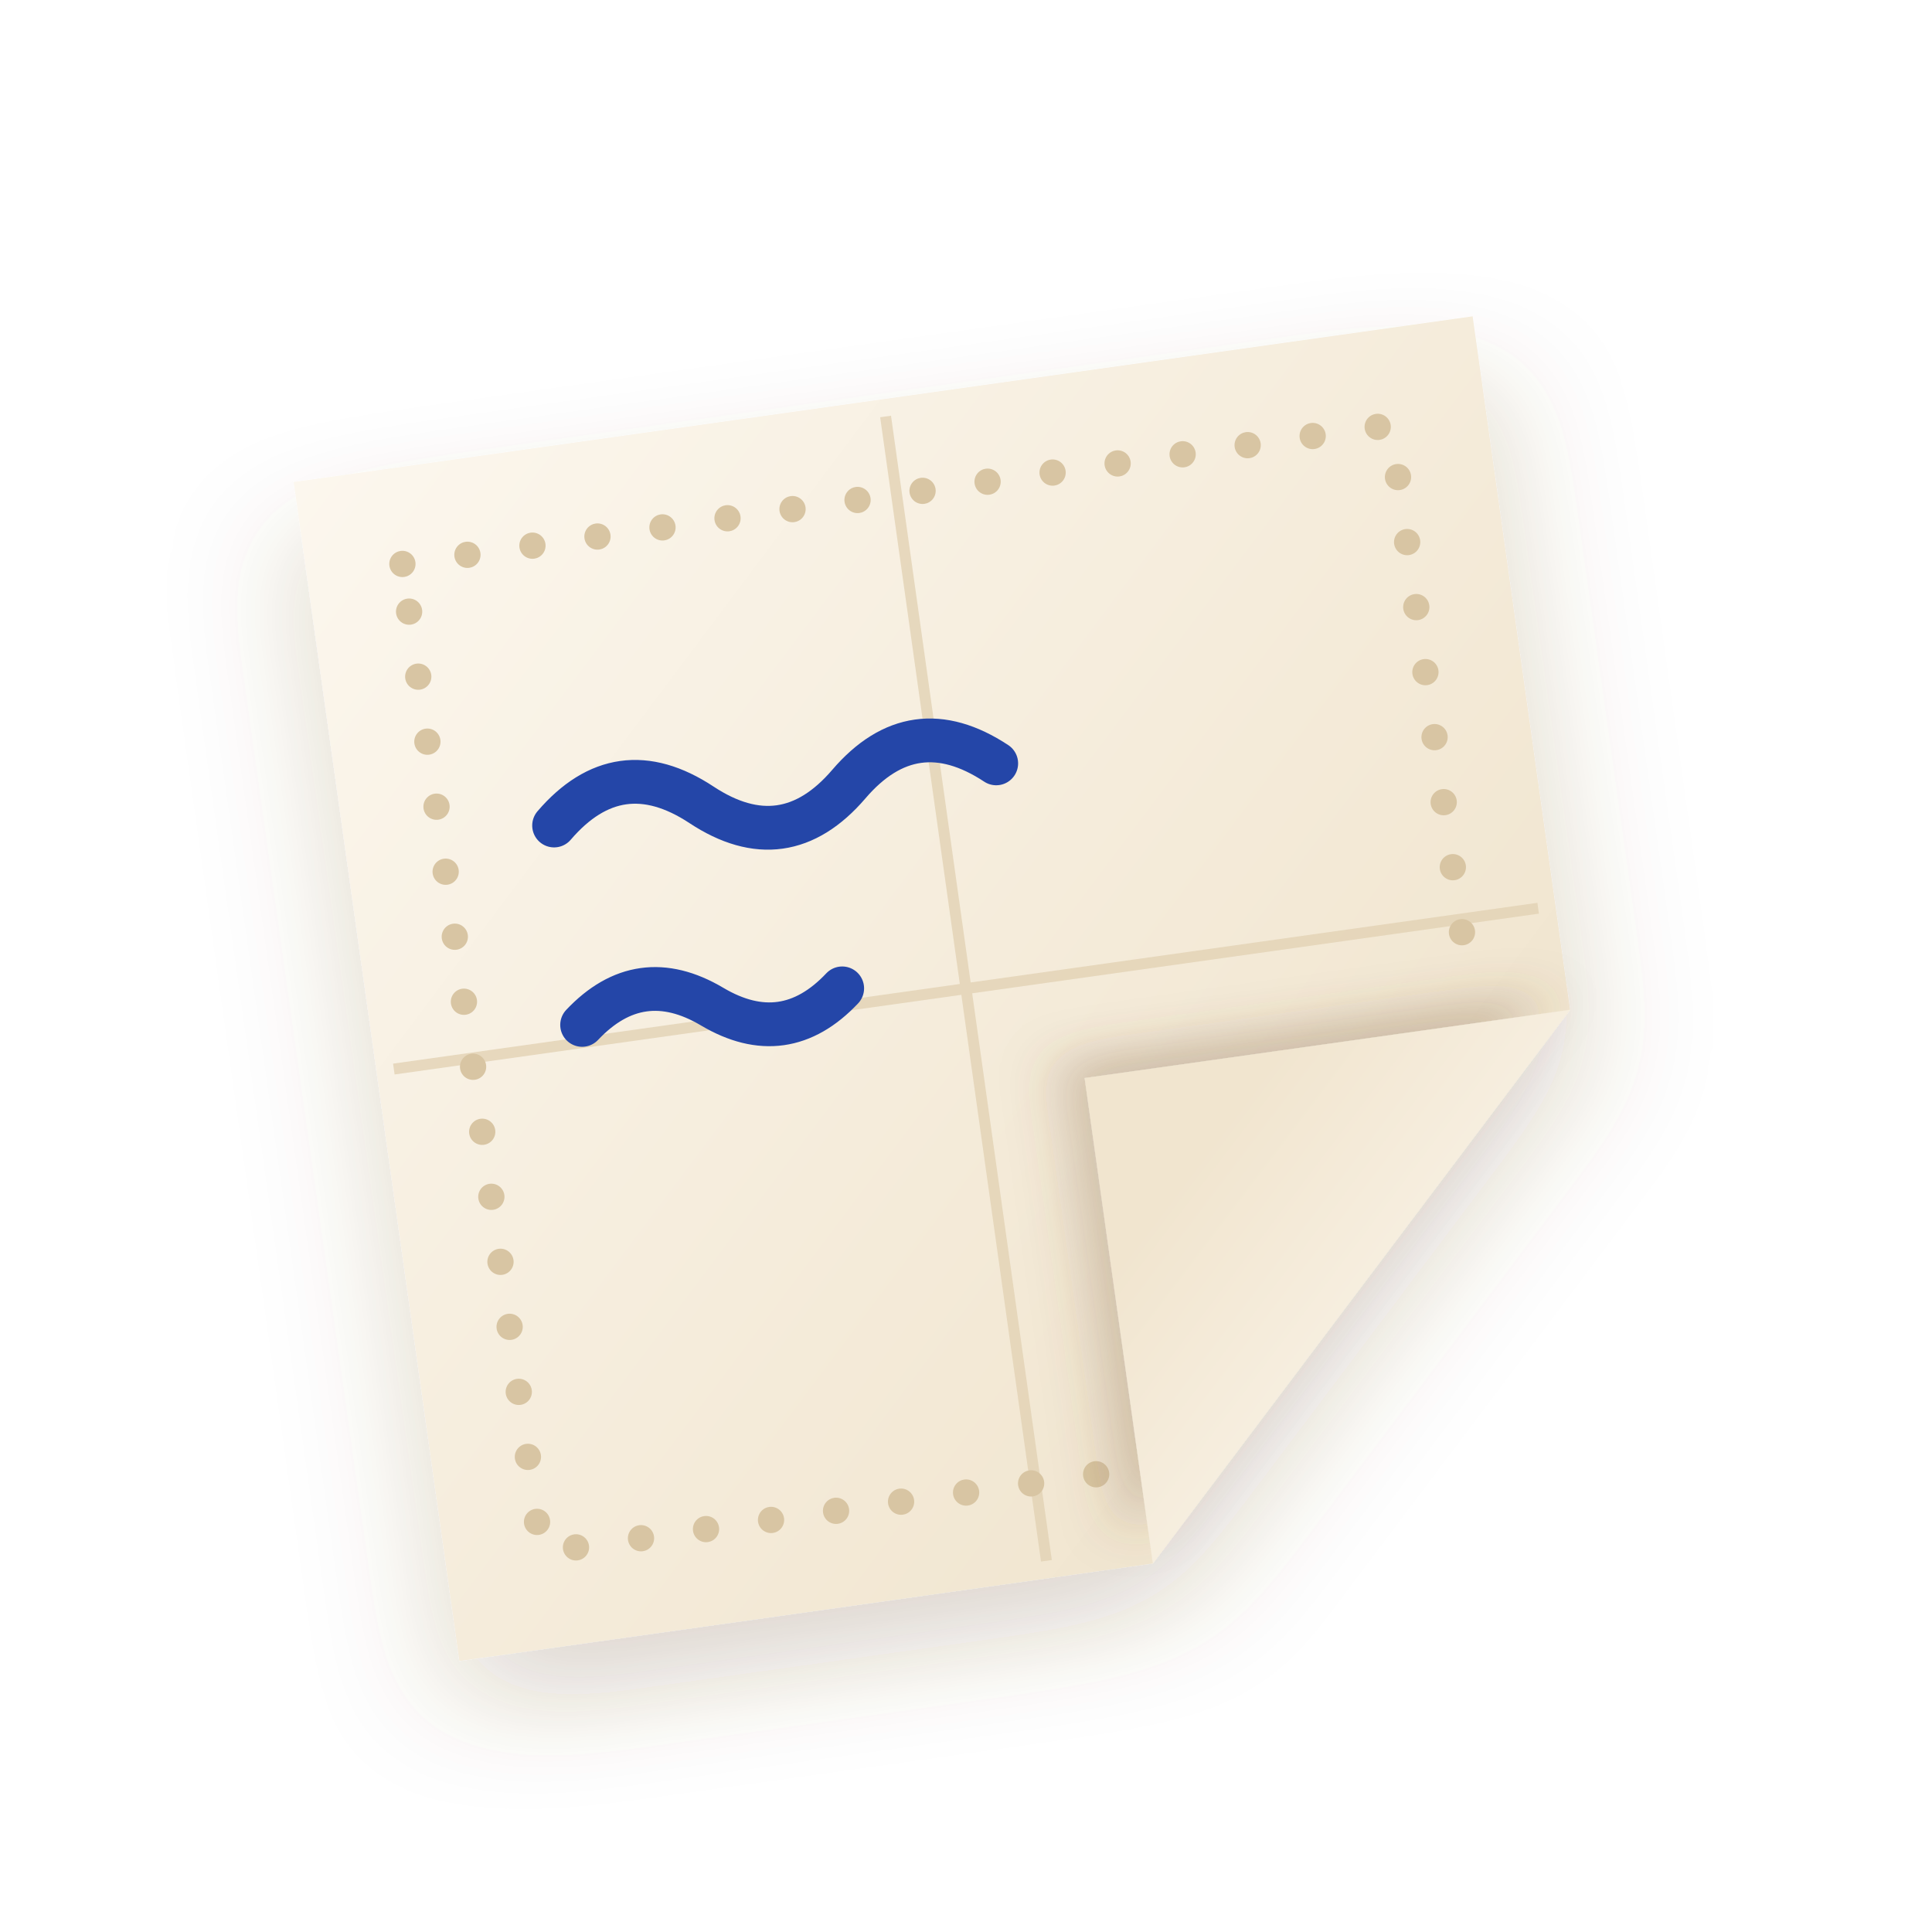
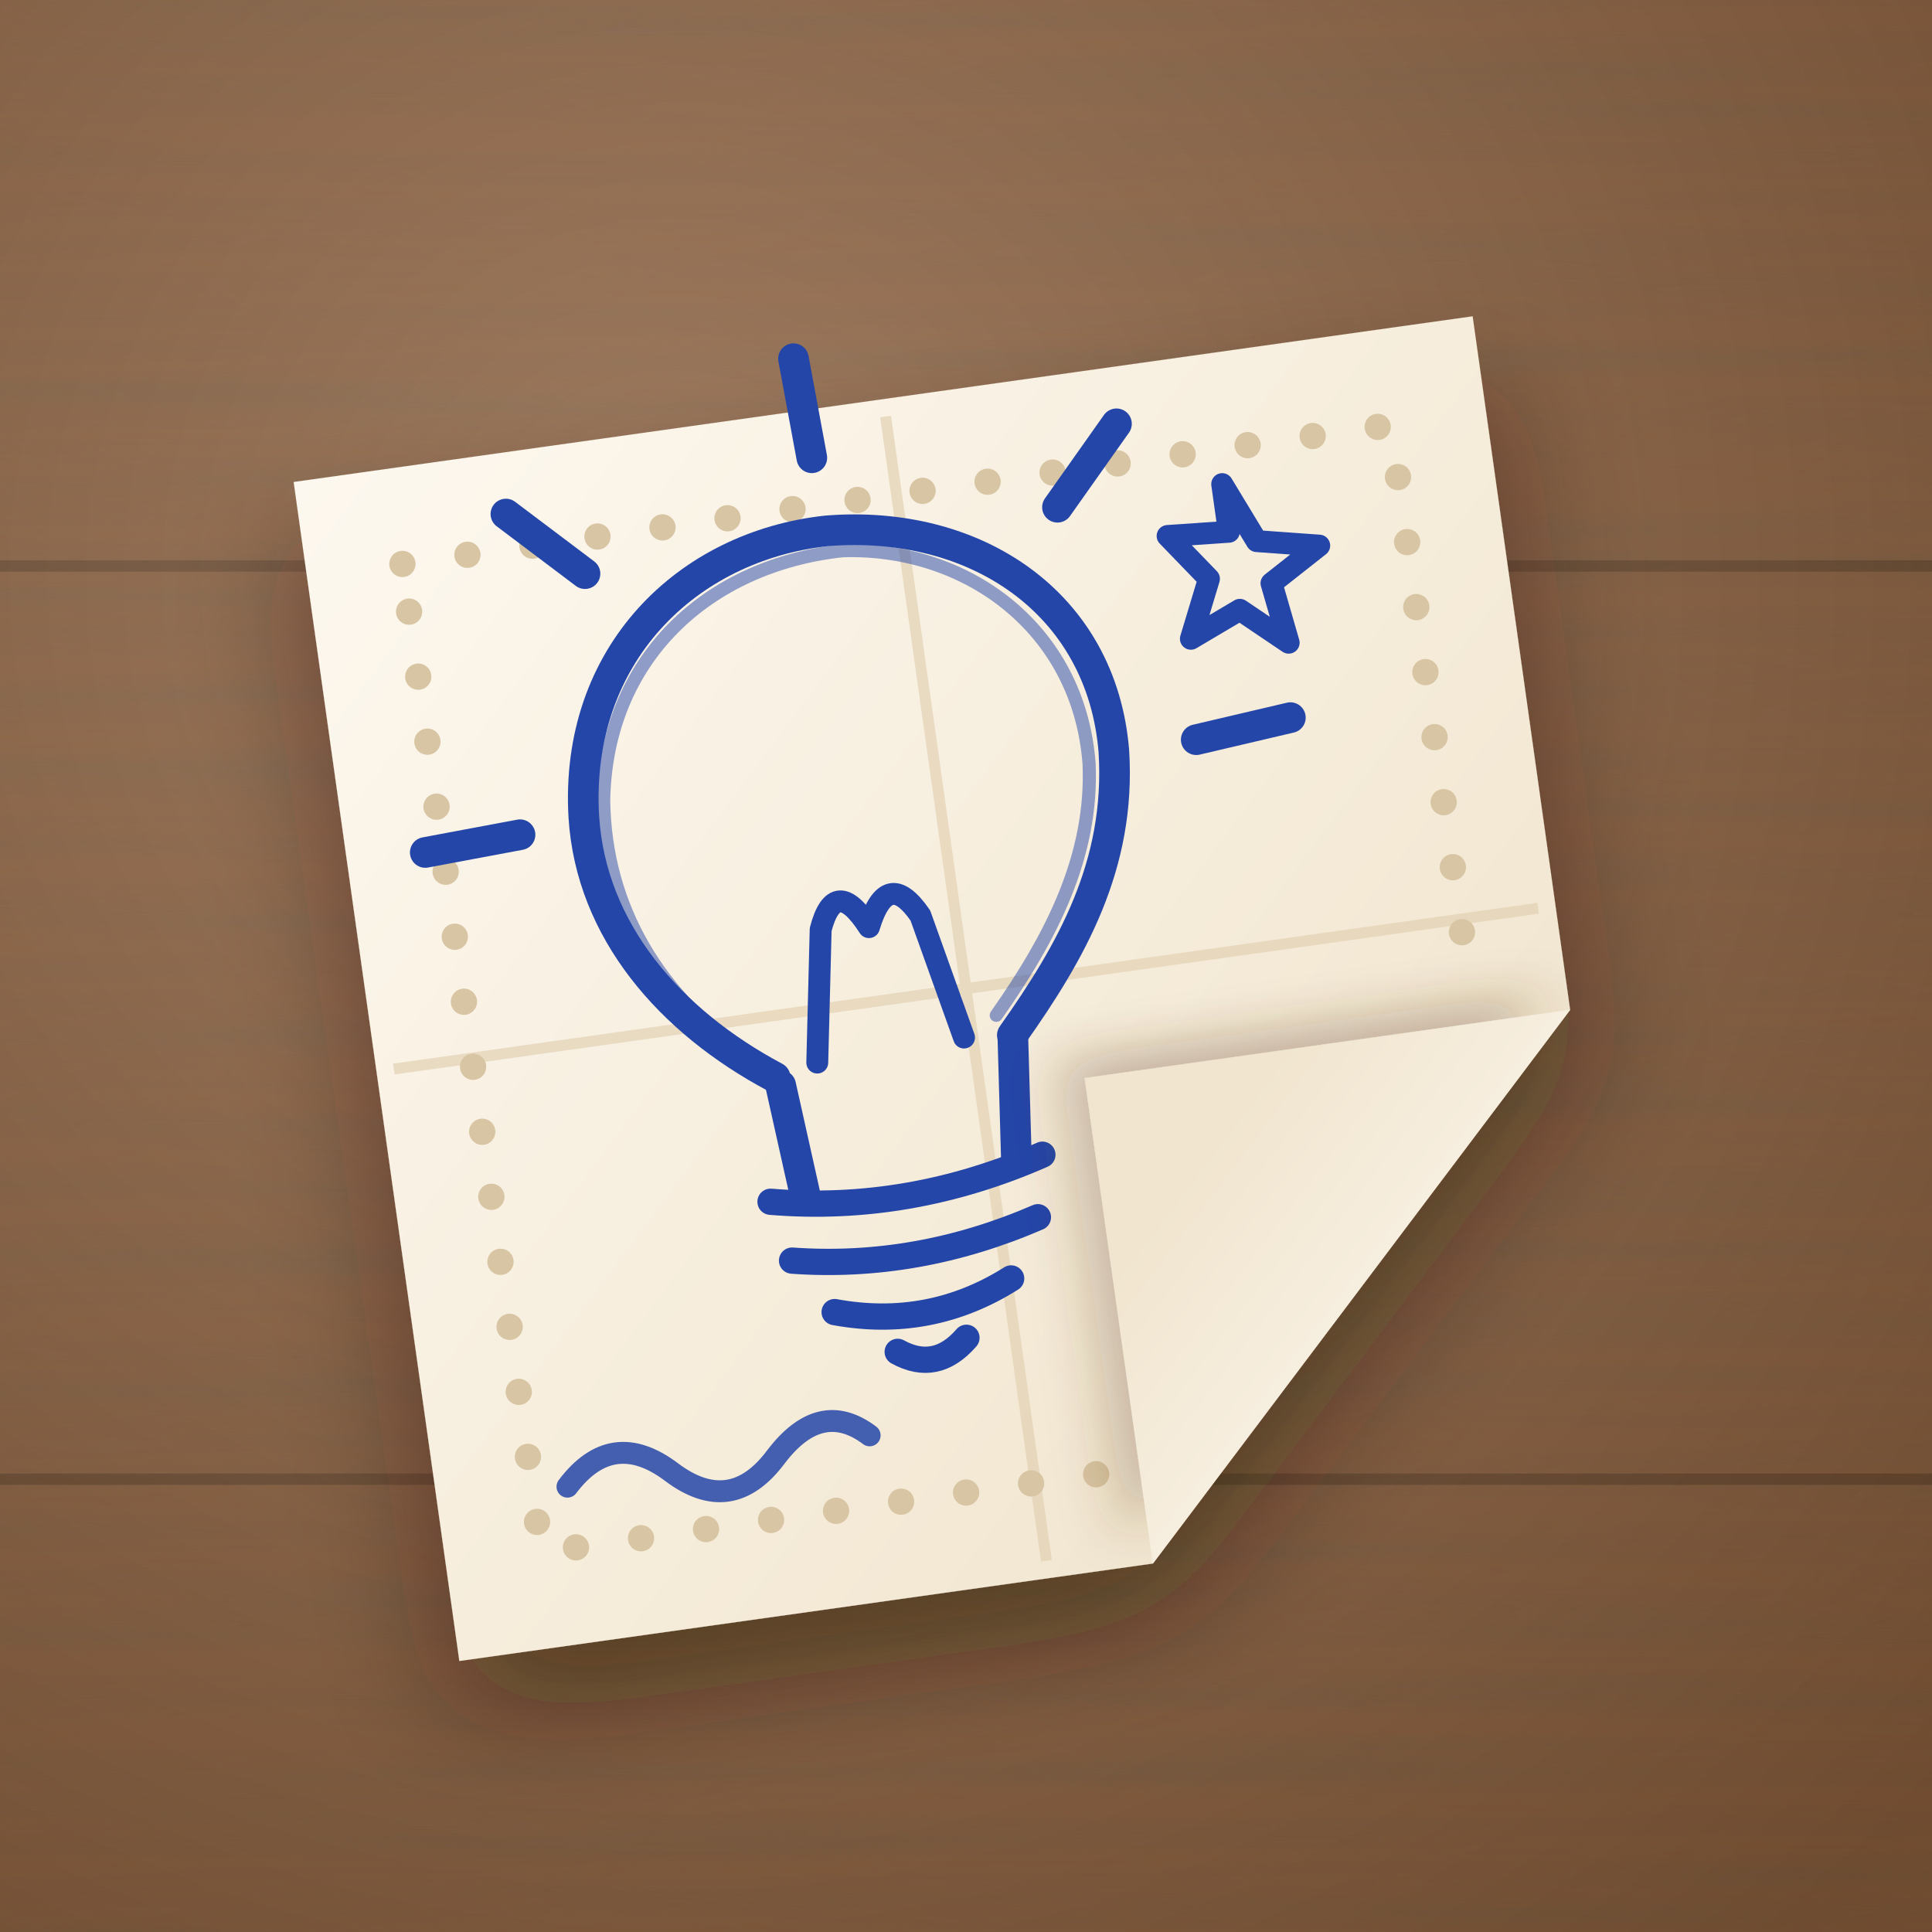
<svg xmlns="http://www.w3.org/2000/svg" viewBox="0 0 512 512">
  <defs>
+     <filter id="grain" x="0" y="0" width="100%" height="100%">
+       <feTurbulence type="fractalNoise" baseFrequency="0.004 0.11" numOctaves="3" seed="4" />
+       <feColorMatrix values="0 0 0 0 0.20  0 0 0 0 0.11  0 0 0 0 0.05  0 0 0 -1.1 0.75" />
+     </filter>
+     <radialGradient id="light" cx="0.35" cy="0.3" r="0.9">
+       <stop offset="0" stop-color="#fff" stop-opacity="0.18" />
+       <stop offset="1" stop-color="#000" stop-opacity="0.18" />
+     </radialGradient>
    <filter id="lift" x="-25%" y="-25%" width="150%" height="150%">
-       <feDropShadow dx="0" dy="12" stdDeviation="14" flood-color="#6b4a2b" flood-opacity="0.22" />
+       <feDropShadow dx="0" dy="14" stdDeviation="14" flood-color="#2a160a" flood-opacity="0.45" />
    </filter>
    <filter id="flapShadow" x="-30%" y="-30%" width="160%" height="160%">
-       <feDropShadow dx="-5" dy="-5" stdDeviation="6" flood-color="#6b4a2b" flood-opacity="0.28" />
+       <feDropShadow dx="-5" dy="-5" stdDeviation="6" flood-color="#5a3b20" flood-opacity="0.3" />
    </filter>
    <linearGradient id="body" x1="0" y1="0" x2="1" y2="1">
-       <stop offset="0" stop-color="#fcf7ee" />
-       <stop offset="1" stop-color="#eee1c8" />
+       <stop offset="0" stop-color="#fdf8ef" />
+       <stop offset="1" stop-color="#efe2c9" />
    </linearGradient>
    <linearGradient id="flap" x1="1" y1="1" x2="0.2" y2="0.2">
      <stop offset="0" stop-color="#fffdf9" />
      <stop offset="1" stop-color="#f1e5cf" />
    </linearGradient>
  </defs>
-   <rect width="512" height="512" fill="#ffffff" />
+   <rect width="512" height="512" fill="#8a5d3b" />
+   <rect width="512" height="512" filter="url(#grain)" />
+   <path d="M0 150 H512 M0 392 H512" stroke="#3b2413" stroke-opacity="0.35" stroke-width="3" />
+   <rect width="512" height="512" fill="url(#light)" />
  <g transform="translate(256 262) scale(1.16) rotate(-8) translate(-256 -256)">
    <path d="M120 120 H392 V280 L280 392 H120 Z" fill="url(#body)" filter="url(#lift)" />
-     <path d="M256 124 V388 M124 256 H388" stroke="#e2d2b4" stroke-width="2.5" opacity="0.8" />
+     <path d="M256 124 V388 M124 256 H388" stroke="#e2d2b4" stroke-width="2.5" opacity="0.7" />
    <path d="M142 142 H370 V270 M270 370 H142 V142" fill="none" stroke="#d8c5a3" stroke-width="6" stroke-linecap="round" stroke-dasharray="0 15" />
-     <path d="M168 206 q17 -15 34 0 t34 0 t34 0" fill="none" stroke="#2446a8" stroke-width="10" stroke-linecap="round" stroke-linejoin="round" />
-     <path d="M168 252 q15 -12 30 0 t30 0" fill="none" stroke="#2446a8" stroke-width="10" stroke-linecap="round" stroke-linejoin="round" />
+     <g fill="none" stroke="#2446a8" stroke-linecap="round" stroke-linejoin="round">
+       <path stroke-width="7" d="M210 270 C188 254 173 231 175 205 C178 168 207 147 239 148 C273 150 299 173 297 207 C295 233 281 251 265 268" />
+       <path stroke-width="3" opacity="0.5" d="M206 266 C186 248 177 226 180 202 C185 170 211 152 242 153 C270 156 293 178 291 209 C289 230 277 247 262 263" />
+       <path stroke-width="5" d="M220 268 L225 238 Q230 226 236 239 Q242 226 248 238 L254 267" />
+       <path stroke-width="7" d="M211 272 L213 297 M265 269 L262 296" />
+       <path stroke-width="6" d="M205 298 Q236 305 268 296 M208 312 Q236 318 265 310 M216 325 Q237 332 257 323" />
+       <path stroke-width="6" d="M229 336 Q237 342 245 335" />
+       <path stroke-width="7" d="M238 131 L237 108 M183 150 L167 134 M292 150 L308 133 M160 207 L138 208 M316 207 L338 205" />
+       <path stroke-width="5" d="M330 150 l6 14 l14 3 l-12 7 l2 14 l-10 -9 l-12 5 l6 -13 l-8 -11 l14 1 z" />
+       <path stroke-width="5" opacity="0.85" d="M150 356 q12 -12 24 0 t24 0 t22 -2" />
+     </g>
    <path d="M392 280 L280 392 L280 280 Z" fill="url(#flap)" filter="url(#flapShadow)" />
  </g>
</svg>
